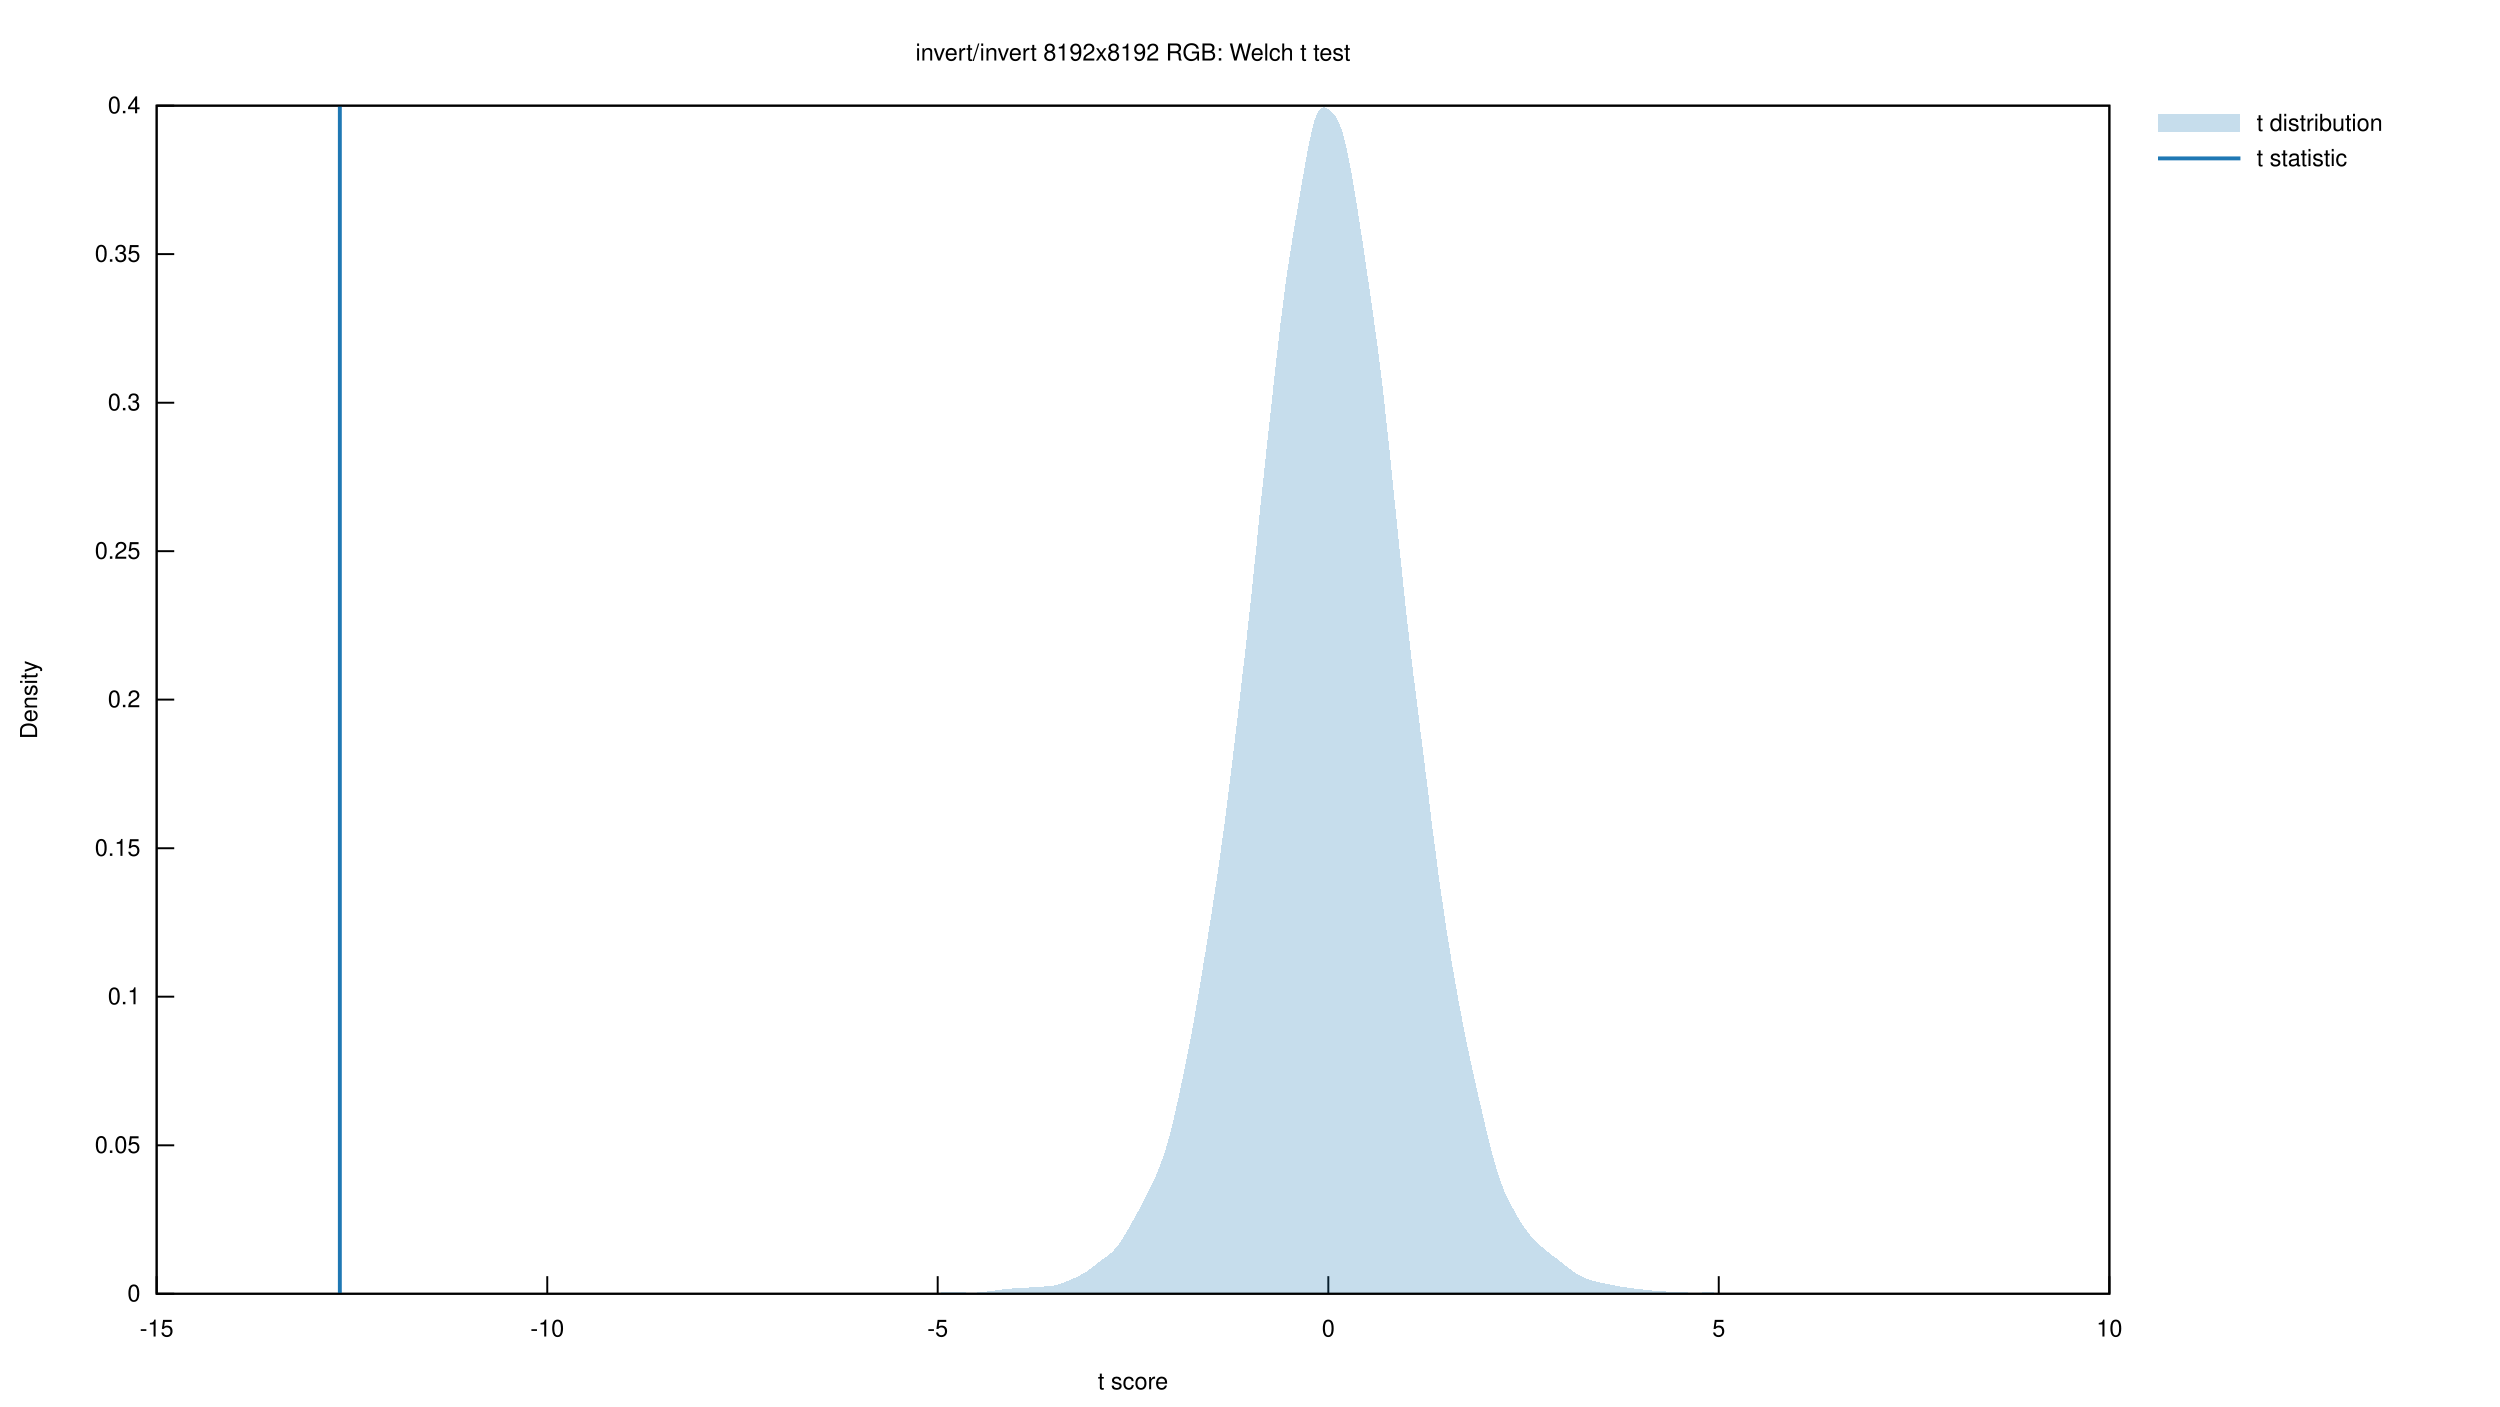
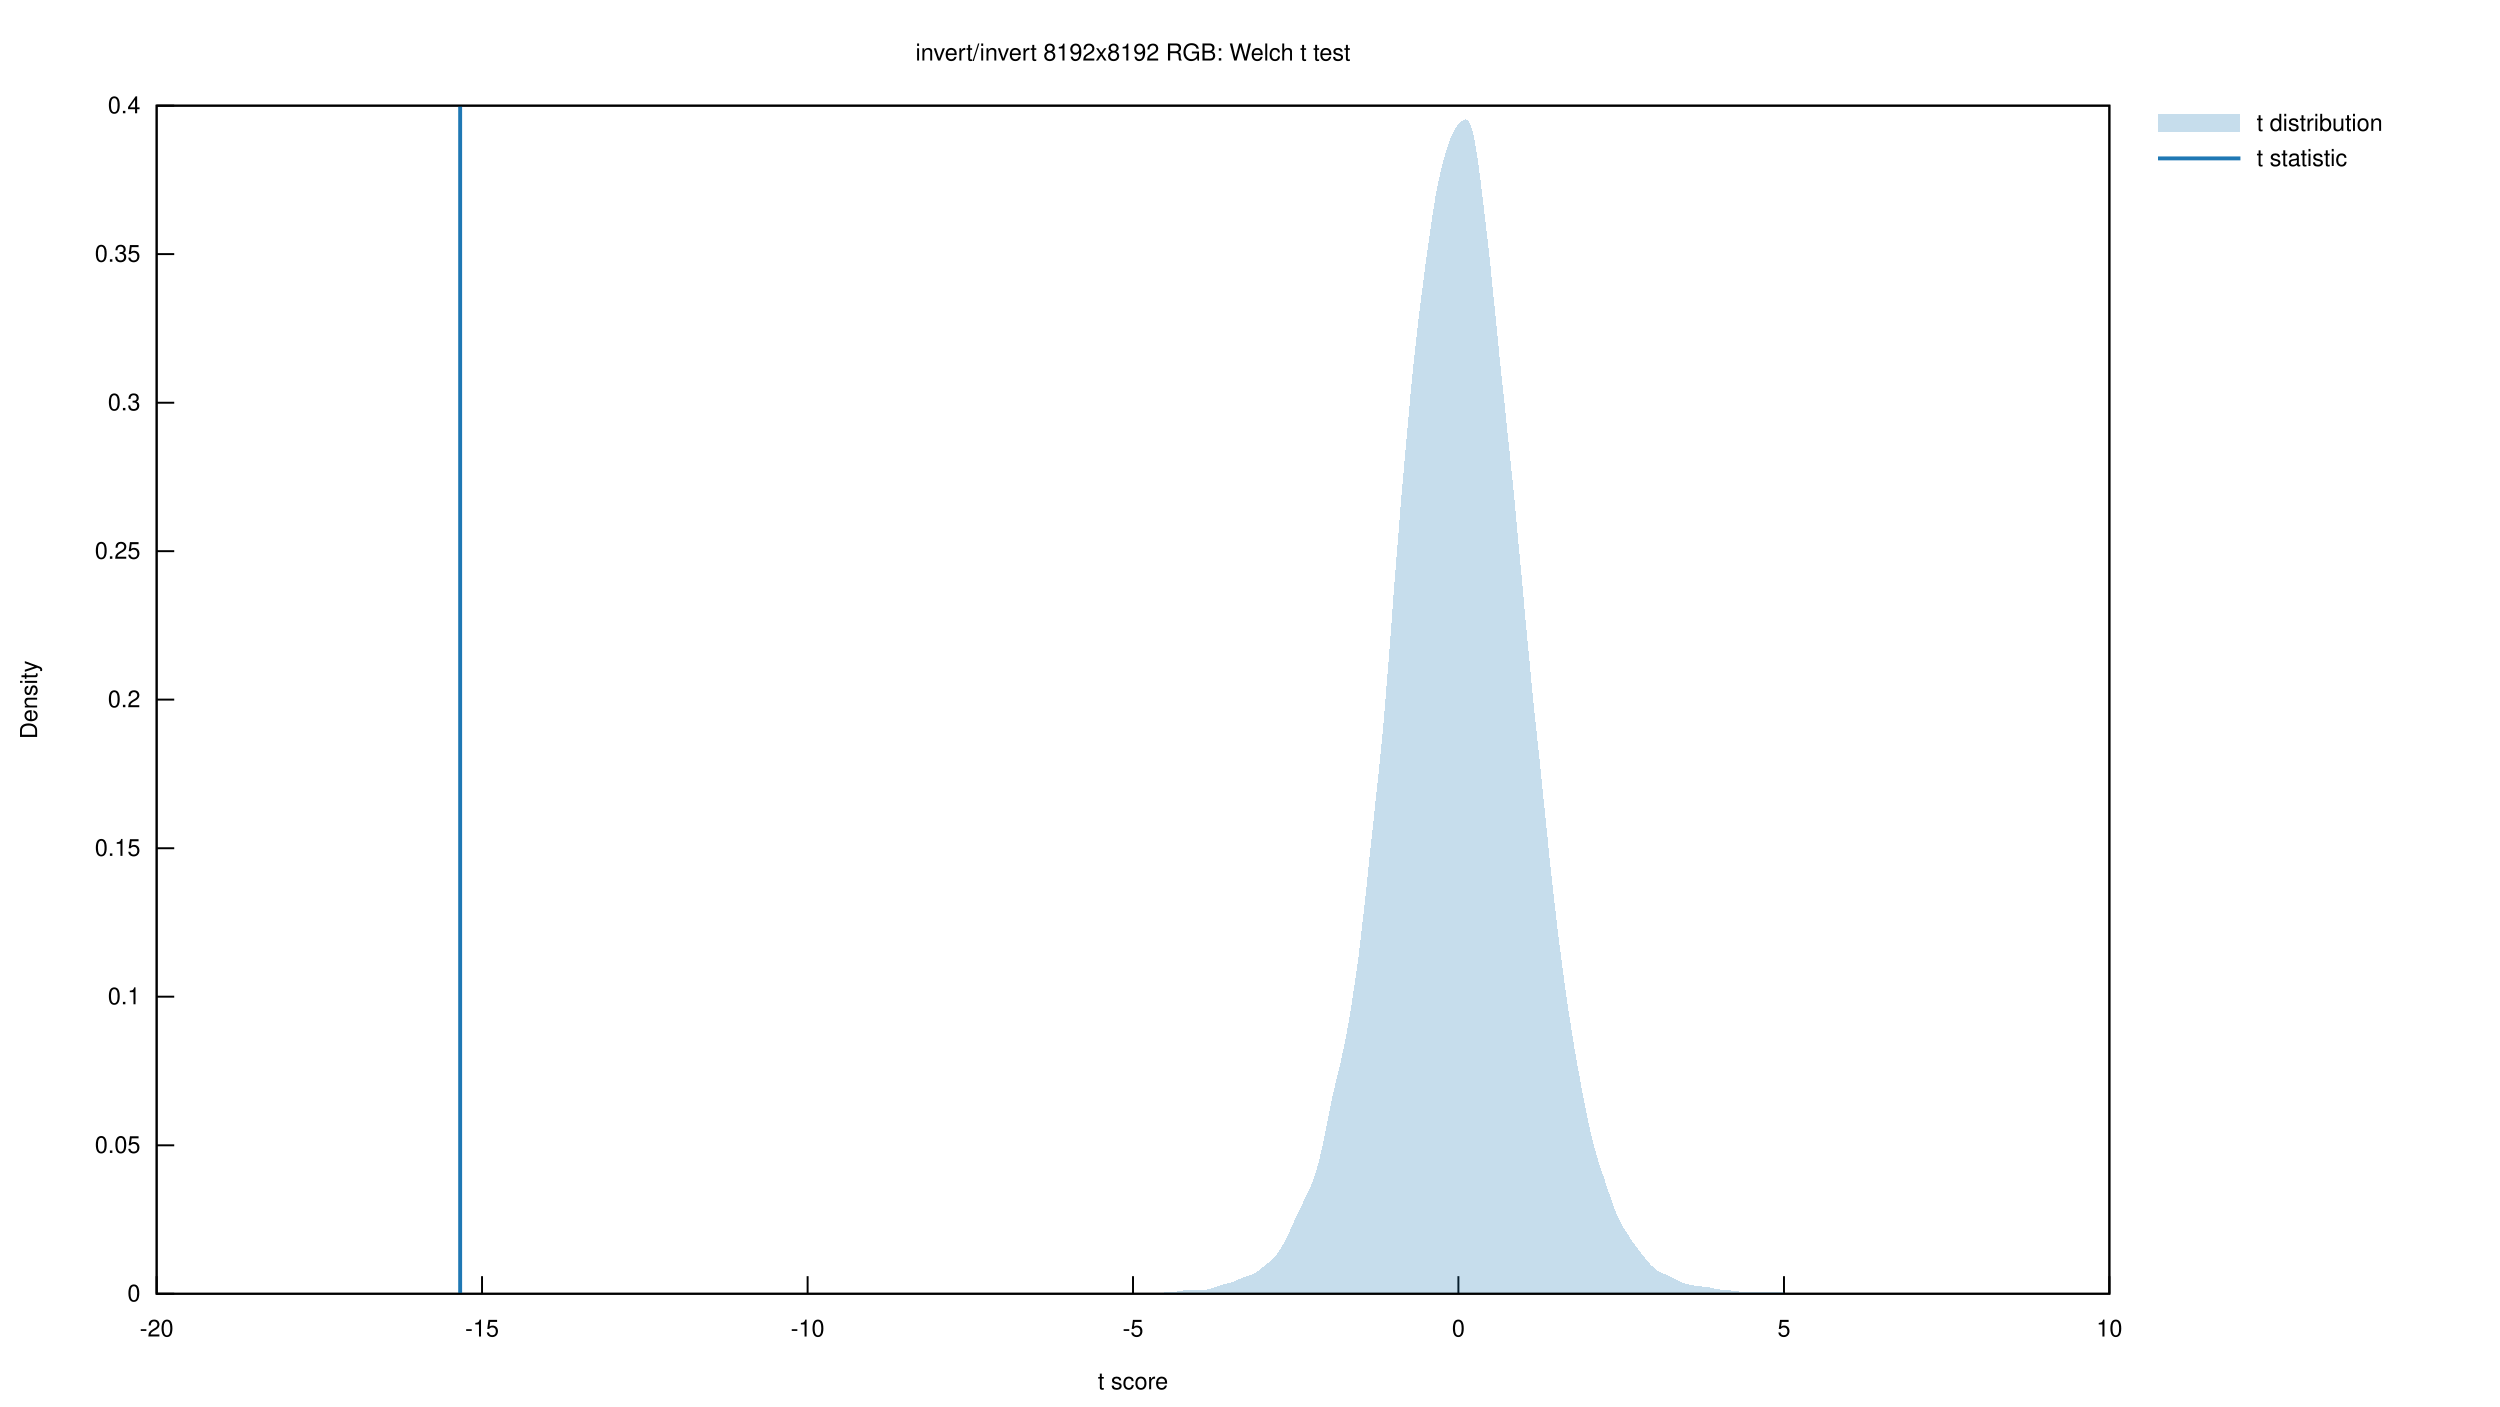
<svg xmlns="http://www.w3.org/2000/svg" xmlns:xlink="http://www.w3.org/1999/xlink" viewBox="0 0 1280 720">
  <g id="gnuplot_canvas">
    <rect x="0" y="0" width="1280" height="720" fill="none" />
    <defs>
      <circle id="gpDot" r="0.5" stroke-width="0.5" stroke="currentColor" />
      <path id="gpPt0" stroke-width="0.222" stroke="currentColor" d="M-1,0 h2 M0,-1 v2" />
      <path id="gpPt1" stroke-width="0.222" stroke="currentColor" d="M-1,-1 L1,1 M1,-1 L-1,1" />
      <path id="gpPt2" stroke-width="0.222" stroke="currentColor" d="M-1,0 L1,0 M0,-1 L0,1 M-1,-1 L1,1 M-1,1 L1,-1" />
      <rect id="gpPt3" stroke-width="0.222" stroke="currentColor" x="-1" y="-1" width="2" height="2" />
      <rect id="gpPt4" stroke-width="0.222" stroke="currentColor" fill="currentColor" x="-1" y="-1" width="2" height="2" />
      <circle id="gpPt5" stroke-width="0.222" stroke="currentColor" cx="0" cy="0" r="1" />
      <use xlink:href="#gpPt5" id="gpPt6" fill="currentColor" stroke="none" />
      <path id="gpPt7" stroke-width="0.222" stroke="currentColor" d="M0,-1.33 L-1.33,0.67 L1.33,0.67 z" />
      <use xlink:href="#gpPt7" id="gpPt8" fill="currentColor" stroke="none" />
      <use xlink:href="#gpPt7" id="gpPt9" stroke="currentColor" transform="rotate(180)" />
      <use xlink:href="#gpPt9" id="gpPt10" fill="currentColor" stroke="none" />
      <use xlink:href="#gpPt3" id="gpPt11" stroke="currentColor" transform="rotate(45)" />
      <use xlink:href="#gpPt11" id="gpPt12" fill="currentColor" stroke="none" />
      <path id="gpPt13" stroke-width="0.222" stroke="currentColor" d="M0,1.330 L1.265,0.411 L0.782,-1.067 L-0.782,-1.076 L-1.265,0.411 z" />
      <use xlink:href="#gpPt13" id="gpPt14" fill="currentColor" stroke="none" />
      <filter id="textbox" filterUnits="objectBoundingBox" x="0" y="0" height="1" width="1">
        <feFlood flood-color="white" flood-opacity="1" result="bgnd" />
        <feComposite in="SourceGraphic" in2="bgnd" operator="atop" />
      </filter>
      <filter id="greybox" filterUnits="objectBoundingBox" x="0" y="0" height="1" width="1">
        <feFlood flood-color="lightgrey" flood-opacity="1" result="grey" />
        <feComposite in="SourceGraphic" in2="grey" operator="atop" />
      </filter>
    </defs>
    <g fill="none" color="white" stroke="currentColor" stroke-width="1.00" stroke-linecap="butt" stroke-linejoin="miter">
</g>
    <g fill="none" color="black" stroke="currentColor" stroke-width="1.00" stroke-linecap="butt" stroke-linejoin="miter">
      <path stroke="black" d="M80.2,662.4 L89.2,662.4  " />
      <g transform="translate(71.9,666.3)" stroke="none" fill="black" font-family="Helvetica" font-size="12.00" text-anchor="end">
        <text>
          <tspan font-family="Helvetica"> 0</tspan>
        </text>
      </g>
    </g>
    <g fill="none" color="black" stroke="currentColor" stroke-width="1.00" stroke-linecap="butt" stroke-linejoin="miter">
      <path stroke="black" d="M80.2,586.4 L89.2,586.4  " />
      <g transform="translate(71.9,590.3)" stroke="none" fill="black" font-family="Helvetica" font-size="12.00" text-anchor="end">
        <text>
          <tspan font-family="Helvetica"> 0.05</tspan>
        </text>
      </g>
    </g>
    <g fill="none" color="black" stroke="currentColor" stroke-width="1.00" stroke-linecap="butt" stroke-linejoin="miter">
      <path stroke="black" d="M80.2,510.3 L89.2,510.3  " />
      <g transform="translate(71.9,514.2)" stroke="none" fill="black" font-family="Helvetica" font-size="12.00" text-anchor="end">
        <text>
          <tspan font-family="Helvetica"> 0.1</tspan>
        </text>
      </g>
    </g>
    <g fill="none" color="black" stroke="currentColor" stroke-width="1.00" stroke-linecap="butt" stroke-linejoin="miter">
      <path stroke="black" d="M80.2,434.3 L89.2,434.3  " />
      <g transform="translate(71.9,438.2)" stroke="none" fill="black" font-family="Helvetica" font-size="12.00" text-anchor="end">
        <text>
          <tspan font-family="Helvetica"> 0.15</tspan>
        </text>
      </g>
    </g>
    <g fill="none" color="black" stroke="currentColor" stroke-width="1.00" stroke-linecap="butt" stroke-linejoin="miter">
      <path stroke="black" d="M80.2,358.2 L89.2,358.2  " />
      <g transform="translate(71.9,362.1)" stroke="none" fill="black" font-family="Helvetica" font-size="12.00" text-anchor="end">
        <text>
          <tspan font-family="Helvetica"> 0.2</tspan>
        </text>
      </g>
    </g>
    <g fill="none" color="black" stroke="currentColor" stroke-width="1.00" stroke-linecap="butt" stroke-linejoin="miter">
      <path stroke="black" d="M80.2,282.2 L89.2,282.2  " />
      <g transform="translate(71.9,286.1)" stroke="none" fill="black" font-family="Helvetica" font-size="12.00" text-anchor="end">
        <text>
          <tspan font-family="Helvetica"> 0.25</tspan>
        </text>
      </g>
    </g>
    <g fill="none" color="black" stroke="currentColor" stroke-width="1.00" stroke-linecap="butt" stroke-linejoin="miter">
      <path stroke="black" d="M80.2,206.2 L89.2,206.2  " />
      <g transform="translate(71.9,210.1)" stroke="none" fill="black" font-family="Helvetica" font-size="12.00" text-anchor="end">
        <text>
          <tspan font-family="Helvetica"> 0.3</tspan>
        </text>
      </g>
    </g>
    <g fill="none" color="black" stroke="currentColor" stroke-width="1.00" stroke-linecap="butt" stroke-linejoin="miter">
      <path stroke="black" d="M80.2,130.1 L89.2,130.1  " />
      <g transform="translate(71.9,134.0)" stroke="none" fill="black" font-family="Helvetica" font-size="12.00" text-anchor="end">
        <text>
          <tspan font-family="Helvetica"> 0.35</tspan>
        </text>
      </g>
    </g>
    <g fill="none" color="black" stroke="currentColor" stroke-width="1.00" stroke-linecap="butt" stroke-linejoin="miter">
      <path stroke="black" d="M80.2,54.1 L89.2,54.1  " />
      <g transform="translate(71.9,58.0)" stroke="none" fill="black" font-family="Helvetica" font-size="12.00" text-anchor="end">
        <text>
          <tspan font-family="Helvetica"> 0.4</tspan>
        </text>
      </g>
    </g>
    <g fill="none" color="black" stroke="currentColor" stroke-width="1.00" stroke-linecap="butt" stroke-linejoin="miter">
      <path stroke="black" d="M80.2,662.4 L80.2,653.4  " />
      <g transform="translate(80.2,684.3)" stroke="none" fill="black" font-family="Helvetica" font-size="12.00" text-anchor="middle">
        <text>
+           <tspan font-family="Helvetica">-20</tspan>
+         </text>
+       </g>
+     </g>
+     <g fill="none" color="black" stroke="currentColor" stroke-width="1.00" stroke-linecap="butt" stroke-linejoin="miter">
+       <path stroke="black" d="M246.8,662.4 L246.8,653.4  " />
+       <g transform="translate(246.8,684.3)" stroke="none" fill="black" font-family="Helvetica" font-size="12.00" text-anchor="middle">
+         <text>
          <tspan font-family="Helvetica">-15</tspan>
        </text>
      </g>
    </g>
    <g fill="none" color="black" stroke="currentColor" stroke-width="1.00" stroke-linecap="butt" stroke-linejoin="miter">
-       <path stroke="black" d="M280.2,662.4 L280.2,653.4  " />
-       <g transform="translate(280.2,684.3)" stroke="none" fill="black" font-family="Helvetica" font-size="12.00" text-anchor="middle">
+       <path stroke="black" d="M413.5,662.4 L413.5,653.4  " />
+       <g transform="translate(413.5,684.3)" stroke="none" fill="black" font-family="Helvetica" font-size="12.00" text-anchor="middle">
        <text>
          <tspan font-family="Helvetica">-10</tspan>
        </text>
      </g>
    </g>
    <g fill="none" color="black" stroke="currentColor" stroke-width="1.00" stroke-linecap="butt" stroke-linejoin="miter">
-       <path stroke="black" d="M480.1,662.4 L480.1,653.4  " />
-       <g transform="translate(480.1,684.3)" stroke="none" fill="black" font-family="Helvetica" font-size="12.00" text-anchor="middle">
+       <path stroke="black" d="M580.1,662.4 L580.1,653.4  " />
+       <g transform="translate(580.1,684.3)" stroke="none" fill="black" font-family="Helvetica" font-size="12.00" text-anchor="middle">
        <text>
          <tspan font-family="Helvetica">-5</tspan>
        </text>
      </g>
    </g>
    <g fill="none" color="black" stroke="currentColor" stroke-width="1.00" stroke-linecap="butt" stroke-linejoin="miter">
-       <path stroke="black" d="M680.1,662.4 L680.1,653.4  " />
-       <g transform="translate(680.1,684.3)" stroke="none" fill="black" font-family="Helvetica" font-size="12.00" text-anchor="middle">
+       <path stroke="black" d="M746.7,662.4 L746.7,653.4  " />
+       <g transform="translate(746.7,684.3)" stroke="none" fill="black" font-family="Helvetica" font-size="12.00" text-anchor="middle">
        <text>
          <tspan font-family="Helvetica"> 0</tspan>
        </text>
      </g>
    </g>
    <g fill="none" color="black" stroke="currentColor" stroke-width="1.00" stroke-linecap="butt" stroke-linejoin="miter">
-       <path stroke="black" d="M880.0,662.4 L880.0,653.4  " />
-       <g transform="translate(880.0,684.3)" stroke="none" fill="black" font-family="Helvetica" font-size="12.00" text-anchor="middle">
+       <path stroke="black" d="M913.4,662.4 L913.4,653.4  " />
+       <g transform="translate(913.4,684.3)" stroke="none" fill="black" font-family="Helvetica" font-size="12.00" text-anchor="middle">
        <text>
          <tspan font-family="Helvetica"> 5</tspan>
        </text>
      </g>
    </g>
    <g fill="none" color="black" stroke="currentColor" stroke-width="1.00" stroke-linecap="butt" stroke-linejoin="miter">
      <path stroke="black" d="M1080.0,662.4 L1080.0,653.4  " />
      <g transform="translate(1080.0,684.3)" stroke="none" fill="black" font-family="Helvetica" font-size="12.00" text-anchor="middle">
        <text>
          <tspan font-family="Helvetica"> 10</tspan>
        </text>
      </g>
    </g>
    <g fill="none" color="black" stroke="currentColor" stroke-width="1.00" stroke-linecap="butt" stroke-linejoin="miter">
</g>
    <g fill="none" color="black" stroke="currentColor" stroke-width="1.00" stroke-linecap="butt" stroke-linejoin="miter">
      <path stroke="black" d="M80.2,54.1 L80.2,662.4 L1080.0,662.4 L1080.0,54.1 L80.2,54.1 Z  " />
    </g>
    <g fill="none" color="black" stroke="currentColor" stroke-width="1.00" stroke-linecap="butt" stroke-linejoin="miter">
      <g transform="translate(19.0,358.3) rotate(270)" stroke="none" fill="black" font-family="Helvetica" font-size="12.00" text-anchor="middle">
        <text>
          <tspan font-family="Helvetica">Density</tspan>
        </text>
      </g>
    </g>
    <g fill="none" color="black" stroke="currentColor" stroke-width="1.00" stroke-linecap="butt" stroke-linejoin="miter">
      <g transform="translate(580.1,711.3)" stroke="none" fill="black" font-family="Helvetica" font-size="12.00" text-anchor="middle">
        <text>
          <tspan font-family="Helvetica">t score</tspan>
        </text>
      </g>
    </g>
    <g fill="none" color="black" stroke="currentColor" stroke-width="1.00" stroke-linecap="butt" stroke-linejoin="miter">
      <g transform="translate(580.1,31.0)" stroke="none" fill="black" font-family="Helvetica" font-size="12.00" text-anchor="middle">
        <text>
          <tspan font-family="Helvetica">invert/invert 8192x8192 RGB: Welch t test</tspan>
        </text>
      </g>
    </g>
    <g fill="none" color="black" stroke="currentColor" stroke-width="1.00" stroke-linecap="butt" stroke-linejoin="miter">
</g>
    <g id="gnuplot_plot_1">
      <g fill="none" color="black" stroke="currentColor" stroke-width="1.00" stroke-linecap="butt" stroke-linejoin="miter">
        <g transform="translate(1155.4,67.0)" stroke="none" fill="black" font-family="Helvetica" font-size="12.00" text-anchor="start">
          <text>
            <tspan font-family="Helvetica">t distribution</tspan>
          </text>
        </g>
      </g>
      <g fill="none" color="black" stroke="currentColor" stroke-width="1.00" stroke-linecap="butt" stroke-linejoin="miter">
        <g stroke="none" shape-rendering="crispEdges">
          <polygon fill="rgb( 31, 120, 180)" fill-opacity="0.25" points="1104.9,67.6 1147.1,67.6 1147.1,58.6 1104.9,58.6 " />
-           <polygon fill="rgb( 31, 120, 180)" fill-opacity="0.25" points="377.4,662.4 378.6,662.4 379.8,662.4 381.1,662.4 382.3,662.4 383.6,662.4 384.8,662.4 386.0,662.4 387.3,662.4 388.5,662.4 389.7,662.3 391.0,662.3 392.2,662.3 393.4,662.4 394.7,662.4 395.9,662.4 397.2,662.4 398.4,662.4 399.6,662.4 400.9,662.4 402.1,662.3 403.3,662.3 404.6,662.3 405.8,662.3 407.0,662.4 408.3,662.4 409.5,662.4 410.8,662.4 412.0,662.4 413.2,662.4 414.5,662.4 415.7,662.3 416.9,662.3 418.2,662.3 419.4,662.3 420.7,662.3 421.9,662.3 423.1,662.3 424.4,662.3 425.6,662.3 426.8,662.3 428.1,662.3 429.3,662.3 430.5,662.3 431.8,662.3 433.0,662.3 434.3,662.3 435.5,662.3 436.7,662.3 438.0,662.3 439.2,662.3 440.4,662.3 441.7,662.3 442.9,662.3 444.1,662.3 445.4,662.3 446.6,662.3 447.9,662.3 449.1,662.3 450.3,662.2 451.6,662.2 452.8,662.2 454.0,662.2 455.3,662.2 456.5,662.2 457.8,662.2 459.0,662.2 460.2,662.2 461.5,662.2 462.7,662.1 463.9,662.1 465.2,662.0 466.4,662.0 467.6,662.0 468.9,661.9 470.1,661.9 471.4,661.9 472.6,661.9 473.8,661.9 475.1,661.9 476.3,661.9 477.5,661.9 478.8,661.9 480.0,661.8 481.2,661.8 482.5,661.7 483.7,661.7 485.0,661.6 486.2,661.6 487.4,661.6 488.7,661.6 489.9,661.6 491.1,661.7 492.4,661.7 493.6,661.7 494.9,661.8 496.1,661.8 497.3,661.8 498.6,661.8 499.8,661.8 501.0,661.7 502.3,661.6 503.5,661.5 504.7,661.3 506.0,661.2 507.2,661.0 508.5,660.9 509.7,660.7 510.9,660.6 512.2,660.4 513.4,660.2 514.6,660.1 515.9,659.9 517.1,659.8 518.3,659.7 519.6,659.6 520.8,659.5 522.1,659.5 523.3,659.4 524.5,659.3 525.8,659.3 527.0,659.2 528.2,659.1 529.5,659.0 530.7,658.9 532.0,658.8 533.2,658.7 534.4,658.7 535.7,658.6 536.9,658.5 538.1,658.4 539.4,658.2 540.6,657.9 541.8,657.6 543.1,657.2 544.3,656.8 545.6,656.3 546.8,655.8 548.0,655.3 549.3,654.7 550.5,654.2 551.7,653.6 553.0,652.9 554.2,652.3 555.4,651.6 556.7,650.8 557.9,649.9 559.2,649.0 560.4,648.0 561.6,647.0 562.9,646.0 564.1,645.1 565.3,644.2 566.6,643.3 567.8,642.3 569.1,641.3 570.3,640.1 571.5,638.7 572.8,637.1 574.0,635.4 575.2,633.4 576.5,631.4 577.7,629.2 578.9,627.0 580.2,624.8 581.4,622.5 582.7,620.2 583.9,618.0 585.1,615.6 586.4,613.3 587.6,610.9 588.8,608.5 590.1,605.9 591.3,603.2 592.5,600.3 593.8,597.2 595.0,593.8 596.3,590.1 597.5,586.1 598.7,581.7 600.0,576.9 601.2,571.7 602.4,566.3 603.7,560.6 604.9,554.7 606.2,548.8 607.4,542.7 608.6,536.5 609.9,530.1 611.1,523.4 612.3,516.5 613.6,509.3 614.8,501.9 616.0,494.4 617.3,486.7 618.5,478.9 619.8,471.1 621.0,463.1 622.2,455.0 623.5,446.7 624.7,438.1 625.9,429.3 627.2,420.1 628.4,410.5 629.6,400.5 630.9,390.3 632.1,379.9 633.4,369.4 634.6,358.9 635.8,348.3 637.1,337.6 638.3,326.6 639.5,315.3 640.8,303.6 642.0,291.7 643.3,279.6 644.5,267.5 645.7,255.6 647.0,243.9 648.2,232.5 649.4,221.1 650.7,209.8 651.9,198.5 653.1,187.3 654.4,176.3 655.6,165.7 656.9,155.6 658.1,146.2 659.3,137.5 660.6,129.5 661.8,121.8 663.0,114.5 664.3,107.3 665.5,100.0 666.7,92.8 668.0,85.5 669.2,78.6 670.5,72.2 671.7,66.6 672.9,62.0 674.2,58.6 675.4,56.4 676.6,55.2 677.9,54.9 679.1,55.2 680.4,56.0 681.6,57.0 682.8,58.4 684.1,60.0 685.3,62.2 686.5,65.2 687.8,69.1 689.0,73.9 690.2,79.6 691.5,86.0 692.7,93.0 694.0,100.5 695.2,108.2 696.4,116.1 697.7,124.2 698.9,132.5 700.1,140.8 701.4,149.2 702.6,157.8 703.8,166.6 705.1,175.8 706.3,185.5 707.6,195.7 708.8,206.4 710.0,217.7 711.3,229.3 712.5,241.2 713.7,253.3 715.0,265.5 716.2,277.7 717.5,289.7 718.7,301.5 719.9,313.0 721.2,324.1 722.4,334.8 723.6,345.0 724.9,355.0 726.1,364.8 727.3,374.6 728.6,384.6 729.8,394.6 731.1,404.8 732.3,414.9 733.5,424.8 734.8,434.5 736.0,443.9 737.2,452.9 738.5,461.6 739.7,469.9 740.9,478.0 742.2,485.8 743.4,493.3 744.7,500.5 745.9,507.6 747.1,514.4 748.4,520.9 749.6,527.2 750.8,533.3 752.1,539.2 753.3,545.0 754.6,550.6 755.8,556.2 757.0,561.7 758.3,567.0 759.5,572.3 760.7,577.4 762.0,582.5 763.2,587.4 764.4,592.1 765.7,596.6 766.9,600.7 768.2,604.5 769.4,607.8 770.6,610.8 771.9,613.5 773.1,615.9 774.3,618.2 775.6,620.4 776.8,622.6 778.0,624.7 779.3,626.7 780.5,628.6 781.8,630.3 783.0,631.9 784.2,633.3 785.5,634.7 786.7,635.9 787.9,637.1 789.2,638.2 790.4,639.3 791.7,640.3 792.9,641.3 794.1,642.3 795.4,643.2 796.6,644.1 797.8,645.0 799.1,646.0 800.3,647.0 801.5,648.0 802.8,649.0 804.0,649.9 805.3,650.8 806.5,651.6 807.7,652.4 809.0,653.0 810.2,653.6 811.4,654.2 812.7,654.8 813.9,655.2 815.1,655.7 816.4,656.0 817.6,656.3 818.9,656.6 820.1,656.8 821.3,657.1 822.6,657.3 823.8,657.6 825.0,657.8 826.3,658.1 827.5,658.3 828.8,658.6 830.0,658.8 831.2,659.0 832.5,659.1 833.7,659.3 834.9,659.5 836.2,659.6 837.4,659.8 838.6,659.9 839.9,660.1 841.1,660.2 842.4,660.3 843.6,660.5 844.8,660.6 846.1,660.8 847.3,660.9 848.5,661.0 849.8,661.1 851.0,661.2 852.2,661.2 853.5,661.3 854.7,661.3 856.0,661.3 857.2,661.4 858.4,661.4 859.7,661.5 860.9,661.6 862.1,661.6 863.4,661.7 864.6,661.8 865.9,661.8 867.1,661.8 868.3,661.8 869.6,661.8 870.8,661.8 872.0,661.7 873.3,661.7 874.5,661.7 875.7,661.7 877.0,661.7 878.2,661.8 879.5,661.8 880.7,661.9 881.9,662.0 883.2,662.0 884.4,662.1 885.6,662.1 886.9,662.1 888.1,662.1 889.3,662.1 890.6,662.1 891.8,662.1 893.1,662.1 894.3,662.2 895.5,662.2 896.8,662.2 898.0,662.2 899.2,662.2 900.5,662.2 901.7,662.2 902.9,662.2 904.2,662.3 905.4,662.3 906.7,662.3 907.9,662.3 909.1,662.3 910.4,662.3 911.6,662.3 912.8,662.3 914.1,662.3 915.3,662.3 916.6,662.3 917.8,662.3 919.0,662.3 920.3,662.3 921.5,662.3 922.7,662.3 924.0,662.3 925.2,662.3 926.4,662.3 927.7,662.3 928.9,662.3 930.2,662.4 931.4,662.4 932.6,662.4 933.9,662.4 935.1,662.4 936.3,662.4 937.6,662.4 938.8,662.4 940.0,662.4 941.3,662.4 942.5,662.4 943.8,662.4 945.0,662.4 946.2,662.4 947.5,662.4 948.7,662.4 949.9,662.4 951.2,662.3 952.4,662.3 953.7,662.3 954.9,662.4 956.1,662.4 957.4,662.4 958.6,662.4 959.8,662.4 961.1,662.4 962.3,662.4 963.5,662.4 964.8,662.4 966.0,662.4 967.3,662.4 968.5,662.4 969.7,662.4 971.0,662.4 972.2,662.4 973.4,662.4 974.7,662.4 975.9,662.4 977.1,662.4 978.4,662.4 979.6,662.3 980.9,662.3 982.1,662.3 983.3,662.4 984.6,662.4 985.8,662.4 987.0,662.4 988.3,662.4 989.5,662.4 990.8,662.4 992.0,662.4 993.2,662.4 994.5,662.4 994.5,662.4 993.2,662.4 992.0,662.4 990.8,662.4 989.5,662.4 988.3,662.4 987.0,662.4 985.8,662.4 984.6,662.4 983.3,662.4 982.1,662.4 980.9,662.4 979.6,662.4 978.4,662.4 977.1,662.4 975.9,662.4 974.7,662.4 973.4,662.4 972.2,662.4 971.0,662.4 969.7,662.4 968.5,662.4 967.3,662.4 966.0,662.4 964.8,662.4 963.5,662.4 962.3,662.4 961.1,662.4 959.8,662.4 958.6,662.4 957.4,662.4 956.1,662.4 954.9,662.4 953.7,662.4 952.4,662.4 951.2,662.4 949.9,662.4 948.7,662.4 947.5,662.4 946.2,662.4 945.0,662.4 943.8,662.4 942.5,662.4 941.3,662.4 940.0,662.4 938.8,662.4 937.6,662.4 936.3,662.4 935.1,662.4 933.9,662.4 932.6,662.4 931.4,662.4 930.2,662.4 928.9,662.4 927.7,662.4 926.4,662.4 925.2,662.4 924.0,662.4 922.7,662.4 921.5,662.4 920.3,662.4 919.0,662.4 917.8,662.4 916.6,662.4 915.3,662.4 914.1,662.4 912.8,662.4 911.6,662.4 910.4,662.4 909.1,662.4 907.9,662.4 906.7,662.4 905.4,662.4 904.2,662.4 902.9,662.4 901.7,662.4 900.5,662.4 899.2,662.4 898.0,662.4 896.8,662.4 895.5,662.4 894.3,662.4 893.1,662.4 891.8,662.4 890.6,662.4 889.3,662.4 888.1,662.4 886.9,662.4 885.6,662.4 884.4,662.4 883.2,662.4 881.9,662.4 880.7,662.4 879.5,662.4 878.2,662.4 877.0,662.4 875.7,662.4 874.5,662.4 873.3,662.4 872.0,662.4 870.8,662.4 869.6,662.4 868.3,662.4 867.1,662.4 865.9,662.4 864.6,662.4 863.4,662.4 862.1,662.4 860.9,662.4 859.7,662.4 858.4,662.4 857.2,662.4 856.0,662.4 854.7,662.4 853.5,662.4 852.2,662.4 851.0,662.4 849.8,662.4 848.5,662.4 847.3,662.4 846.1,662.4 844.8,662.4 843.6,662.4 842.4,662.4 841.1,662.4 839.9,662.4 838.6,662.4 837.4,662.4 836.2,662.4 834.9,662.4 833.7,662.4 832.5,662.4 831.2,662.4 830.0,662.4 828.8,662.4 827.5,662.4 826.3,662.4 825.0,662.4 823.8,662.4 822.6,662.4 821.3,662.4 820.1,662.4 818.9,662.4 817.6,662.4 816.4,662.4 815.1,662.4 813.9,662.4 812.7,662.4 811.4,662.4 810.2,662.4 809.0,662.4 807.7,662.4 806.5,662.4 805.3,662.4 804.0,662.4 802.8,662.4 801.5,662.4 800.3,662.4 799.1,662.4 797.8,662.4 796.6,662.4 795.4,662.4 794.1,662.4 792.9,662.4 791.7,662.4 790.4,662.4 789.2,662.4 787.9,662.4 786.7,662.4 785.5,662.4 784.2,662.4 783.0,662.4 781.8,662.4 780.5,662.4 779.3,662.4 778.0,662.4 776.8,662.4 775.6,662.4 774.3,662.4 773.1,662.4 771.9,662.4 770.6,662.4 769.4,662.4 768.2,662.4 766.9,662.4 765.7,662.4 764.4,662.4 763.2,662.4 762.0,662.4 760.7,662.4 759.5,662.4 758.3,662.4 757.0,662.4 755.8,662.4 754.6,662.4 753.3,662.4 752.1,662.4 750.8,662.4 749.6,662.4 748.4,662.4 747.1,662.4 745.9,662.4 744.7,662.4 743.4,662.4 742.2,662.4 740.9,662.4 739.7,662.4 738.5,662.4 737.2,662.4 736.0,662.4 734.8,662.4 733.5,662.4 732.3,662.4 731.1,662.4 729.8,662.4 728.6,662.4 727.3,662.4 726.1,662.4 724.9,662.4 723.6,662.4 722.4,662.4 721.2,662.4 719.9,662.4 718.7,662.4 717.5,662.4 716.2,662.4 715.0,662.4 713.7,662.4 712.5,662.4 711.3,662.4 710.0,662.4 708.8,662.4 707.6,662.4 706.3,662.4 705.1,662.4 703.8,662.4 702.6,662.4 701.4,662.4 700.1,662.4 698.9,662.4 697.7,662.4 696.4,662.4 695.2,662.4 694.0,662.4 692.7,662.4 691.5,662.4 690.2,662.4 689.0,662.4 687.8,662.4 686.5,662.4 685.3,662.4 684.1,662.4 682.8,662.4 681.6,662.4 680.4,662.4 679.1,662.4 677.9,662.4 676.6,662.4 675.4,662.4 674.2,662.4 672.9,662.4 671.7,662.4 670.5,662.4 669.2,662.4 668.0,662.4 666.7,662.4 665.5,662.4 664.3,662.4 663.0,662.4 661.8,662.4 660.6,662.4 659.3,662.4 658.1,662.4 656.9,662.4 655.6,662.4 654.4,662.4 653.1,662.4 651.9,662.4 650.7,662.4 649.4,662.4 648.2,662.4 647.0,662.4 645.7,662.4 644.5,662.4 643.3,662.4 642.0,662.4 640.8,662.4 639.5,662.4 638.3,662.4 637.1,662.4 635.8,662.4 634.6,662.4 633.4,662.4 632.1,662.4 630.9,662.4 629.6,662.4 628.4,662.4 627.2,662.4 625.9,662.4 624.7,662.4 623.5,662.4 622.2,662.4 621.0,662.4 619.8,662.4 618.5,662.4 617.3,662.4 616.0,662.4 614.8,662.4 613.6,662.4 612.3,662.4 611.1,662.4 609.9,662.4 608.6,662.4 607.4,662.4 606.2,662.4 604.9,662.4 603.7,662.4 602.4,662.4 601.2,662.4 600.0,662.4 598.7,662.4 597.5,662.4 596.3,662.4 595.0,662.4 593.8,662.4 592.5,662.4 591.3,662.4 590.1,662.4 588.8,662.4 587.6,662.4 586.4,662.4 585.1,662.4 583.9,662.4 582.7,662.4 581.4,662.4 580.2,662.4 578.9,662.4 577.7,662.4 576.5,662.4 575.2,662.4 574.0,662.4 572.8,662.4 571.5,662.4 570.3,662.4 569.1,662.4 567.8,662.4 566.6,662.4 565.3,662.4 564.1,662.4 562.9,662.4 561.6,662.4 560.4,662.4 559.2,662.4 557.9,662.4 556.7,662.4 555.4,662.4 554.2,662.4 553.0,662.4 551.7,662.4 550.5,662.4 549.3,662.4 548.0,662.4 546.8,662.4 545.6,662.4 544.3,662.4 543.1,662.4 541.8,662.4 540.6,662.4 539.4,662.4 538.1,662.4 536.9,662.4 535.7,662.4 534.4,662.4 533.2,662.4 532.0,662.4 530.7,662.4 529.5,662.4 528.2,662.4 527.0,662.4 525.8,662.4 524.5,662.4 523.3,662.4 522.1,662.4 520.8,662.4 519.6,662.4 518.3,662.4 517.1,662.4 515.9,662.4 514.6,662.4 513.4,662.4 512.2,662.4 510.9,662.4 509.7,662.4 508.5,662.4 507.2,662.4 506.0,662.4 504.7,662.4 503.5,662.4 502.3,662.4 501.0,662.4 499.8,662.4 498.6,662.4 497.3,662.4 496.1,662.4 494.9,662.4 493.6,662.4 492.4,662.4 491.1,662.4 489.9,662.4 488.7,662.4 487.4,662.4 486.2,662.4 485.0,662.4 483.7,662.4 482.5,662.4 481.2,662.4 480.0,662.4 478.8,662.4 477.5,662.4 476.3,662.4 475.1,662.4 473.8,662.4 472.6,662.4 471.4,662.4 470.1,662.4 468.9,662.4 467.6,662.4 466.4,662.4 465.2,662.4 463.9,662.4 462.7,662.4 461.5,662.4 460.2,662.4 459.0,662.4 457.8,662.4 456.5,662.4 455.3,662.4 454.0,662.4 452.8,662.4 451.6,662.4 450.3,662.4 449.1,662.4 447.9,662.4 446.6,662.4 445.4,662.4 444.1,662.4 442.9,662.4 441.7,662.4 440.4,662.4 439.2,662.4 438.0,662.4 436.7,662.4 435.5,662.4 434.3,662.4 433.0,662.4 431.8,662.4 430.5,662.4 429.3,662.4 428.1,662.4 426.8,662.4 425.6,662.4 424.4,662.4 423.1,662.4 421.9,662.4 420.7,662.4 419.4,662.4 418.2,662.4 416.9,662.4 415.7,662.4 414.5,662.4 413.2,662.4 412.0,662.4 410.8,662.4 409.5,662.4 408.3,662.4 407.0,662.4 405.8,662.4 404.6,662.4 403.3,662.4 402.1,662.4 400.9,662.4 399.6,662.4 398.4,662.4 397.2,662.4 395.9,662.4 394.7,662.4 393.4,662.4 392.2,662.4 391.0,662.4 389.7,662.4 388.5,662.4 387.3,662.4 386.0,662.4 384.8,662.4 383.6,662.4 382.3,662.4 381.1,662.4 379.8,662.4 378.6,662.4 377.4,662.4 " />
+           <polygon fill="rgb( 31, 120, 180)" fill-opacity="0.25" points="430.3,662.4 431.6,662.4 432.8,662.4 434.1,662.4 435.4,662.4 436.6,662.4 437.9,662.3 439.2,662.3 440.4,662.3 441.7,662.3 443.0,662.3 444.3,662.3 445.5,662.3 446.8,662.4 448.1,662.4 449.3,662.4 450.6,662.4 451.9,662.4 453.1,662.4 454.4,662.4 455.7,662.4 457.0,662.4 458.2,662.4 459.5,662.4 460.8,662.4 462.0,662.4 463.3,662.4 464.6,662.4 465.8,662.4 467.1,662.4 468.4,662.4 469.6,662.4 470.9,662.4 472.2,662.4 473.5,662.4 474.7,662.4 476.0,662.4 477.3,662.4 478.5,662.4 479.8,662.4 481.1,662.4 482.3,662.4 483.6,662.4 484.9,662.4 486.2,662.4 487.4,662.4 488.7,662.4 490.0,662.4 491.2,662.4 492.5,662.4 493.8,662.4 495.0,662.4 496.3,662.4 497.6,662.4 498.9,662.4 500.1,662.4 501.4,662.4 502.7,662.4 503.9,662.4 505.2,662.4 506.5,662.4 507.7,662.4 509.0,662.4 510.3,662.4 511.6,662.4 512.8,662.4 514.1,662.4 515.4,662.3 516.6,662.3 517.9,662.4 519.2,662.4 520.4,662.4 521.7,662.4 523.0,662.4 524.2,662.4 525.5,662.4 526.8,662.4 528.1,662.4 529.3,662.4 530.6,662.4 531.9,662.4 533.1,662.3 534.4,662.3 535.7,662.3 536.9,662.3 538.2,662.3 539.5,662.3 540.8,662.2 542.0,662.2 543.3,662.2 544.6,662.3 545.8,662.3 547.1,662.3 548.4,662.4 549.6,662.4 550.9,662.4 552.2,662.4 553.5,662.4 554.7,662.3 556.0,662.3 557.3,662.3 558.5,662.3 559.8,662.3 561.1,662.3 562.3,662.3 563.6,662.3 564.9,662.3 566.1,662.2 567.4,662.2 568.7,662.2 570.0,662.2 571.2,662.2 572.5,662.2 573.8,662.1 575.0,662.1 576.3,662.1 577.6,662.0 578.8,662.0 580.1,662.0 581.4,662.0 582.7,662.0 583.9,662.0 585.2,662.0 586.5,662.0 587.7,662.0 589.0,662.0 590.3,662.0 591.5,662.0 592.8,661.9 594.1,661.9 595.4,661.8 596.6,661.7 597.9,661.7 599.2,661.6 600.4,661.5 601.7,661.4 603.0,661.2 604.2,661.0 605.5,660.8 606.8,660.6 608.0,660.5 609.3,660.5 610.6,660.5 611.9,660.6 613.1,660.6 614.4,660.6 615.7,660.6 616.9,660.4 618.2,660.2 619.5,659.9 620.7,659.5 622.0,659.1 623.3,658.6 624.6,658.2 625.8,657.8 627.1,657.5 628.4,657.1 629.6,656.8 630.9,656.4 632.2,655.9 633.4,655.4 634.7,654.8 636.0,654.2 637.3,653.7 638.5,653.3 639.8,652.9 641.1,652.5 642.3,651.9 643.6,651.1 644.9,650.2 646.1,649.2 647.4,648.1 648.7,647.1 650.0,646.0 651.2,644.9 652.5,643.7 653.8,642.2 655.0,640.4 656.3,638.3 657.6,635.9 658.8,633.4 660.1,630.8 661.4,628.0 662.6,625.2 663.9,622.4 665.2,619.7 666.5,617.1 667.7,614.5 669.0,611.9 670.3,609.2 671.5,606.3 672.8,602.9 674.1,599.0 675.3,594.4 676.6,589.0 677.9,583.0 679.2,576.6 680.4,570.1 681.7,563.8 683.0,558.0 684.2,552.6 685.5,547.5 686.8,542.1 688.0,536.3 689.3,529.8 690.6,522.7 691.9,515.1 693.1,506.9 694.4,498.2 695.7,488.7 696.9,478.3 698.2,467.1 699.5,455.4 700.7,443.4 702.0,431.4 703.3,419.7 704.5,408.0 705.8,396.1 707.1,383.5 708.4,369.8 709.6,354.9 710.9,339.0 712.2,322.3 713.4,305.6 714.7,289.1 716.0,273.2 717.2,257.9 718.5,243.0 719.8,228.4 721.1,214.2 722.3,200.4 723.6,187.5 724.9,175.6 726.1,164.6 727.4,154.3 728.7,144.5 729.9,135.0 731.2,125.6 732.5,116.5 733.8,107.9 735.0,100.3 736.3,93.6 737.6,87.9 738.8,82.8 740.1,78.4 741.4,74.4 742.6,70.8 743.9,67.9 745.2,65.7 746.4,64.0 747.7,62.7 749.0,61.6 750.3,61.1 751.5,61.5 752.8,63.5 754.1,67.5 755.3,73.7 756.6,81.8 757.9,91.2 759.1,101.4 760.4,112.1 761.7,123.3 763.0,135.0 764.2,147.3 765.5,159.9 766.8,172.7 768.0,185.2 769.3,197.3 770.6,209.2 771.8,221.1 773.1,233.3 774.4,245.9 775.7,259.0 776.9,272.3 778.2,285.9 779.5,299.6 780.7,313.4 782.0,327.2 783.3,340.6 784.5,353.6 785.8,366.1 787.1,378.3 788.4,390.4 789.6,402.6 790.9,415.0 792.2,427.5 793.4,439.8 794.7,451.6 796.0,462.9 797.2,473.7 798.5,484.0 799.8,493.8 801.0,503.3 802.3,512.3 803.6,520.9 804.9,529.0 806.1,536.7 807.4,544.0 808.7,551.1 809.9,557.9 811.2,564.4 812.5,570.7 813.7,576.7 815.0,582.3 816.3,587.3 817.6,591.9 818.8,596.0 820.1,599.8 821.4,603.5 822.6,607.3 823.9,611.1 825.2,614.8 826.4,618.3 827.7,621.5 829.0,624.3 830.3,626.8 831.5,629.0 832.8,631.0 834.1,633.0 835.3,634.9 836.6,636.7 837.9,638.4 839.1,640.1 840.4,641.8 841.7,643.4 842.9,645.0 844.2,646.5 845.5,647.9 846.8,649.1 848.0,650.2 849.3,651.0 850.6,651.6 851.8,652.1 853.1,652.7 854.4,653.2 855.6,653.8 856.9,654.5 858.2,655.2 859.5,655.8 860.7,656.4 862.0,656.9 863.3,657.3 864.5,657.6 865.8,657.9 867.1,658.1 868.3,658.3 869.6,658.5 870.9,658.6 872.2,658.8 873.4,658.9 874.7,659.1 876.0,659.3 877.2,659.6 878.5,659.9 879.8,660.1 881.0,660.3 882.3,660.4 883.6,660.5 884.9,660.6 886.1,660.7 887.4,660.9 888.7,661.0 889.9,661.2 891.2,661.3 892.5,661.4 893.7,661.5 895.0,661.5 896.3,661.5 897.5,661.6 898.8,661.6 900.1,661.6 901.4,661.6 902.6,661.6 903.9,661.6 905.2,661.6 906.4,661.6 907.7,661.6 909.0,661.6 910.2,661.6 911.5,661.7 912.8,661.7 914.1,661.8 915.3,661.8 916.6,661.9 917.9,661.9 919.1,662.0 920.4,662.0 921.7,662.0 922.9,662.1 924.2,662.1 925.5,662.2 926.8,662.2 928.0,662.3 929.3,662.3 930.6,662.3 931.8,662.3 933.1,662.3 934.4,662.3 935.6,662.3 936.9,662.2 938.2,662.2 939.4,662.2 940.7,662.2 942.0,662.2 943.3,662.2 944.5,662.2 945.8,662.3 947.1,662.3 948.3,662.3 949.6,662.4 950.9,662.4 952.1,662.4 953.4,662.4 954.7,662.4 956.0,662.4 957.2,662.4 958.5,662.4 959.8,662.4 961.0,662.4 962.3,662.4 963.6,662.4 964.8,662.4 966.1,662.4 967.4,662.4 968.7,662.4 969.9,662.4 971.2,662.4 972.5,662.4 973.7,662.4 975.0,662.4 976.3,662.4 977.5,662.4 978.8,662.4 980.1,662.4 981.3,662.4 982.6,662.4 983.9,662.4 985.2,662.4 986.4,662.4 987.7,662.4 989.0,662.4 990.2,662.4 991.5,662.3 992.8,662.3 994.0,662.3 995.3,662.4 996.6,662.4 997.9,662.4 999.1,662.4 1000.4,662.4 1001.7,662.4 1002.9,662.4 1004.2,662.4 1005.5,662.4 1006.7,662.4 1008.0,662.4 1009.3,662.4 1010.6,662.4 1011.8,662.4 1013.1,662.4 1014.4,662.4 1015.6,662.4 1016.9,662.4 1018.2,662.4 1019.4,662.4 1020.7,662.3 1022.0,662.3 1023.3,662.3 1024.5,662.4 1025.8,662.4 1027.1,662.4 1028.3,662.4 1029.6,662.4 1030.9,662.4 1032.1,662.4 1033.4,662.4 1034.7,662.4 1035.9,662.4 1037.2,662.4 1038.5,662.4 1039.8,662.4 1041.0,662.4 1042.3,662.4 1043.6,662.4 1044.8,662.4 1046.1,662.4 1047.4,662.4 1048.6,662.4 1049.9,662.4 1051.2,662.3 1052.5,662.3 1053.7,662.3 1055.0,662.4 1056.3,662.4 1057.5,662.4 1058.8,662.4 1060.1,662.4 1061.3,662.4 1062.6,662.4 1063.9,662.4 1063.9,662.4 1062.6,662.4 1061.3,662.4 1060.1,662.4 1058.8,662.4 1057.5,662.4 1056.3,662.4 1055.0,662.4 1053.7,662.4 1052.5,662.4 1051.2,662.4 1049.9,662.4 1048.6,662.4 1047.4,662.4 1046.1,662.4 1044.8,662.4 1043.6,662.4 1042.3,662.4 1041.0,662.4 1039.8,662.4 1038.5,662.4 1037.2,662.4 1035.9,662.4 1034.7,662.4 1033.4,662.4 1032.1,662.4 1030.9,662.4 1029.6,662.4 1028.3,662.4 1027.1,662.4 1025.8,662.4 1024.5,662.4 1023.3,662.4 1022.0,662.4 1020.7,662.4 1019.4,662.4 1018.2,662.4 1016.9,662.4 1015.6,662.4 1014.4,662.4 1013.1,662.4 1011.8,662.4 1010.6,662.4 1009.3,662.4 1008.0,662.4 1006.7,662.4 1005.5,662.4 1004.2,662.4 1002.9,662.4 1001.7,662.4 1000.4,662.4 999.1,662.4 997.9,662.4 996.6,662.4 995.3,662.4 994.0,662.4 992.8,662.4 991.5,662.4 990.2,662.4 989.0,662.4 987.7,662.4 986.4,662.4 985.2,662.4 983.9,662.4 982.6,662.4 981.3,662.4 980.1,662.4 978.8,662.4 977.5,662.4 976.3,662.4 975.0,662.4 973.7,662.4 972.5,662.4 971.2,662.4 969.9,662.4 968.7,662.4 967.4,662.4 966.1,662.4 964.8,662.4 963.6,662.4 962.3,662.4 961.0,662.4 959.8,662.4 958.5,662.4 957.2,662.4 956.0,662.4 954.7,662.4 953.4,662.4 952.1,662.4 950.9,662.4 949.6,662.4 948.3,662.4 947.1,662.4 945.8,662.4 944.5,662.4 943.3,662.4 942.0,662.4 940.7,662.4 939.4,662.4 938.2,662.4 936.9,662.4 935.6,662.4 934.4,662.4 933.1,662.4 931.8,662.4 930.6,662.4 929.3,662.4 928.0,662.4 926.8,662.4 925.5,662.4 924.2,662.4 922.9,662.4 921.7,662.4 920.4,662.4 919.1,662.4 917.9,662.4 916.6,662.4 915.3,662.4 914.1,662.4 912.8,662.4 911.5,662.4 910.2,662.4 909.0,662.4 907.7,662.4 906.4,662.4 905.2,662.4 903.9,662.4 902.6,662.4 901.4,662.4 900.1,662.4 898.8,662.4 897.5,662.4 896.3,662.4 895.0,662.4 893.7,662.4 892.5,662.4 891.2,662.4 889.9,662.4 888.7,662.4 887.4,662.4 886.1,662.4 884.9,662.4 883.6,662.4 882.3,662.4 881.0,662.4 879.8,662.4 878.5,662.4 877.2,662.4 876.0,662.4 874.7,662.4 873.4,662.4 872.2,662.4 870.9,662.4 869.6,662.4 868.3,662.4 867.1,662.4 865.8,662.4 864.5,662.4 863.3,662.4 862.0,662.4 860.7,662.4 859.5,662.4 858.2,662.4 856.9,662.4 855.6,662.4 854.4,662.4 853.1,662.4 851.8,662.4 850.6,662.4 849.3,662.4 848.0,662.4 846.8,662.4 845.5,662.4 844.2,662.4 842.9,662.4 841.7,662.4 840.4,662.4 839.1,662.4 837.9,662.4 836.6,662.4 835.3,662.4 834.1,662.4 832.8,662.4 831.5,662.4 830.3,662.4 829.0,662.4 827.7,662.4 826.4,662.4 825.2,662.4 823.9,662.4 822.6,662.4 821.4,662.4 820.1,662.4 818.8,662.4 817.6,662.4 816.3,662.4 815.0,662.4 813.7,662.4 812.5,662.4 811.2,662.4 809.9,662.4 808.7,662.4 807.4,662.4 806.1,662.4 804.9,662.4 803.6,662.4 802.3,662.4 801.0,662.4 799.8,662.4 798.5,662.4 797.2,662.4 796.0,662.4 794.7,662.4 793.4,662.4 792.2,662.4 790.9,662.4 789.6,662.4 788.4,662.4 787.1,662.4 785.8,662.4 784.5,662.4 783.3,662.4 782.0,662.4 780.7,662.4 779.5,662.4 778.2,662.4 776.9,662.4 775.7,662.4 774.4,662.4 773.1,662.4 771.8,662.4 770.6,662.4 769.3,662.4 768.0,662.4 766.8,662.4 765.5,662.4 764.2,662.4 763.0,662.4 761.7,662.4 760.4,662.4 759.1,662.4 757.9,662.4 756.6,662.4 755.3,662.4 754.1,662.4 752.8,662.4 751.5,662.4 750.3,662.4 749.0,662.4 747.7,662.4 746.4,662.4 745.2,662.4 743.9,662.4 742.6,662.4 741.4,662.4 740.1,662.4 738.8,662.4 737.6,662.4 736.3,662.4 735.0,662.4 733.8,662.4 732.5,662.4 731.2,662.4 729.9,662.4 728.7,662.4 727.4,662.4 726.1,662.4 724.9,662.4 723.6,662.4 722.3,662.4 721.1,662.4 719.8,662.4 718.5,662.4 717.2,662.4 716.0,662.4 714.7,662.4 713.4,662.4 712.2,662.4 710.9,662.4 709.6,662.4 708.4,662.4 707.1,662.4 705.8,662.4 704.5,662.4 703.3,662.4 702.0,662.4 700.7,662.4 699.5,662.4 698.2,662.4 696.9,662.4 695.7,662.4 694.4,662.4 693.1,662.4 691.9,662.4 690.6,662.4 689.3,662.4 688.0,662.4 686.8,662.4 685.5,662.4 684.2,662.4 683.0,662.4 681.7,662.4 680.4,662.4 679.2,662.4 677.9,662.4 676.6,662.4 675.3,662.4 674.1,662.4 672.8,662.4 671.5,662.4 670.3,662.4 669.0,662.4 667.7,662.4 666.5,662.4 665.2,662.4 663.9,662.4 662.6,662.4 661.4,662.4 660.1,662.4 658.8,662.4 657.6,662.4 656.3,662.4 655.0,662.4 653.8,662.4 652.5,662.4 651.2,662.4 650.0,662.4 648.7,662.4 647.4,662.4 646.1,662.4 644.9,662.4 643.6,662.4 642.3,662.4 641.1,662.4 639.8,662.4 638.5,662.4 637.3,662.4 636.0,662.4 634.7,662.4 633.4,662.4 632.2,662.4 630.9,662.4 629.6,662.4 628.4,662.4 627.1,662.4 625.8,662.4 624.6,662.4 623.3,662.4 622.0,662.4 620.7,662.4 619.5,662.4 618.2,662.4 616.9,662.4 615.7,662.4 614.4,662.4 613.1,662.4 611.9,662.4 610.6,662.4 609.3,662.4 608.0,662.4 606.8,662.4 605.5,662.4 604.2,662.4 603.0,662.4 601.7,662.4 600.4,662.4 599.2,662.4 597.9,662.4 596.6,662.4 595.4,662.4 594.1,662.4 592.8,662.4 591.5,662.4 590.3,662.4 589.0,662.4 587.7,662.4 586.5,662.4 585.2,662.4 583.9,662.4 582.7,662.4 581.4,662.4 580.1,662.4 578.8,662.4 577.6,662.4 576.3,662.4 575.0,662.4 573.8,662.4 572.5,662.4 571.2,662.4 570.0,662.4 568.7,662.4 567.4,662.4 566.1,662.4 564.9,662.4 563.6,662.4 562.3,662.4 561.1,662.4 559.8,662.4 558.5,662.4 557.3,662.4 556.0,662.4 554.7,662.4 553.5,662.4 552.2,662.4 550.9,662.4 549.6,662.4 548.4,662.4 547.1,662.4 545.8,662.4 544.6,662.4 543.3,662.4 542.0,662.4 540.8,662.4 539.5,662.4 538.2,662.4 536.9,662.4 535.7,662.4 534.4,662.4 533.1,662.4 531.9,662.4 530.6,662.4 529.3,662.4 528.1,662.4 526.8,662.4 525.5,662.4 524.2,662.4 523.0,662.4 521.7,662.4 520.4,662.4 519.2,662.4 517.9,662.4 516.6,662.4 515.4,662.4 514.1,662.4 512.8,662.4 511.6,662.4 510.3,662.4 509.0,662.4 507.7,662.4 506.5,662.4 505.2,662.4 503.9,662.4 502.7,662.4 501.4,662.4 500.1,662.4 498.9,662.4 497.6,662.4 496.3,662.4 495.0,662.4 493.8,662.4 492.5,662.4 491.2,662.4 490.0,662.4 488.7,662.4 487.4,662.4 486.2,662.4 484.9,662.4 483.6,662.4 482.3,662.4 481.1,662.4 479.8,662.4 478.5,662.4 477.3,662.4 476.0,662.4 474.7,662.4 473.5,662.4 472.2,662.4 470.9,662.4 469.6,662.4 468.4,662.4 467.1,662.4 465.8,662.4 464.6,662.4 463.3,662.4 462.0,662.4 460.8,662.4 459.5,662.4 458.2,662.4 457.0,662.4 455.7,662.4 454.4,662.4 453.1,662.4 451.9,662.4 450.6,662.4 449.3,662.4 448.1,662.4 446.8,662.4 445.5,662.4 444.3,662.4 443.0,662.4 441.7,662.4 440.4,662.4 439.2,662.4 437.9,662.4 436.6,662.4 435.4,662.4 434.1,662.4 432.8,662.4 431.6,662.4 430.3,662.4 " />
        </g>
      </g>
    </g>
    <g id="gnuplot_plot_2">
      <g fill="none" color="white" stroke="rgb( 31, 120, 180)" stroke-width="2.00" stroke-linecap="butt" stroke-linejoin="miter">
</g>
      <g fill="none" color="black" stroke="currentColor" stroke-width="2.00" stroke-linecap="butt" stroke-linejoin="miter">
        <g transform="translate(1155.4,85.0)" stroke="none" fill="black" font-family="Helvetica" font-size="12.00" text-anchor="start">
          <text>
            <tspan font-family="Helvetica">t statistic</tspan>
          </text>
        </g>
      </g>
      <g fill="none" color="black" stroke="currentColor" stroke-width="2.00" stroke-linecap="butt" stroke-linejoin="miter">
-         <path stroke="rgb( 31, 120, 180)" d="M1104.9,81.1 L1147.1,81.1 M174.0,662.4 L174.0,54.1  " />
+         <path stroke="rgb( 31, 120, 180)" d="M1104.9,81.1 L1147.1,81.1 M235.6,662.4 L235.6,54.1  " />
      </g>
    </g>
    <g fill="none" color="black" stroke="currentColor" stroke-width="2.00" stroke-linecap="butt" stroke-linejoin="miter">
</g>
    <g fill="none" color="black" stroke="black" stroke-width="1.00" stroke-linecap="butt" stroke-linejoin="miter">
</g>
    <g fill="none" color="black" stroke="currentColor" stroke-width="1.00" stroke-linecap="butt" stroke-linejoin="miter">
      <path stroke="black" d="M80.2,54.1 L80.2,662.4 L1080.0,662.4 L1080.0,54.1 L80.2,54.1 Z  " />
    </g>
    <g fill="none" color="black" stroke="currentColor" stroke-width="1.00" stroke-linecap="butt" stroke-linejoin="miter">
</g>
  </g>
</svg>
